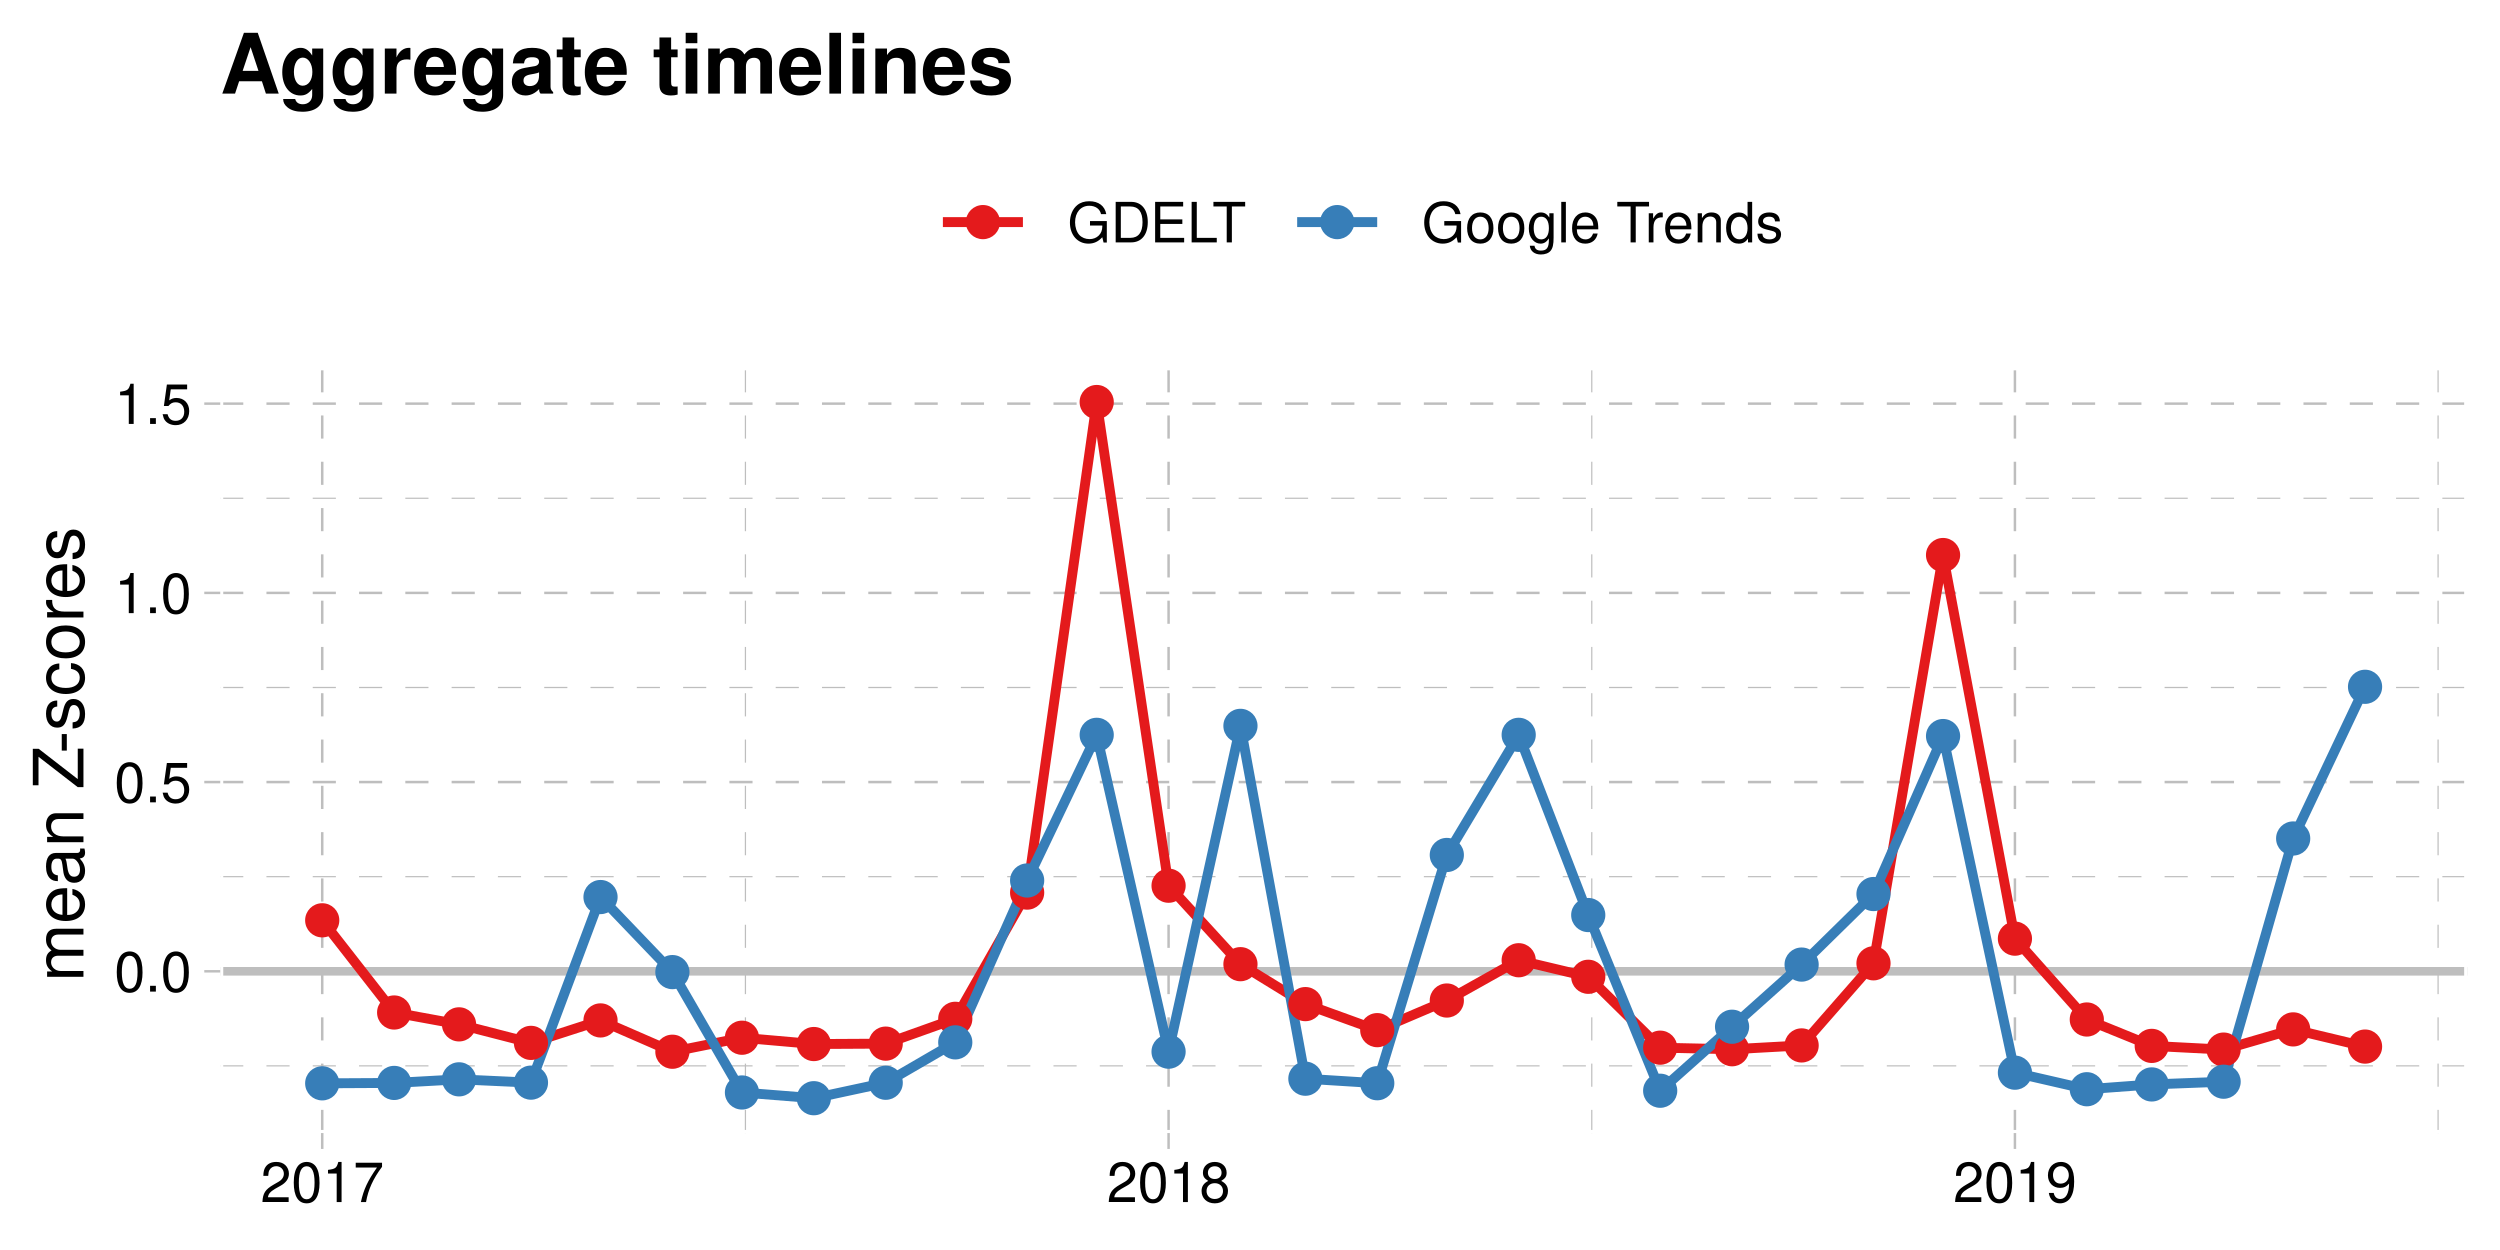
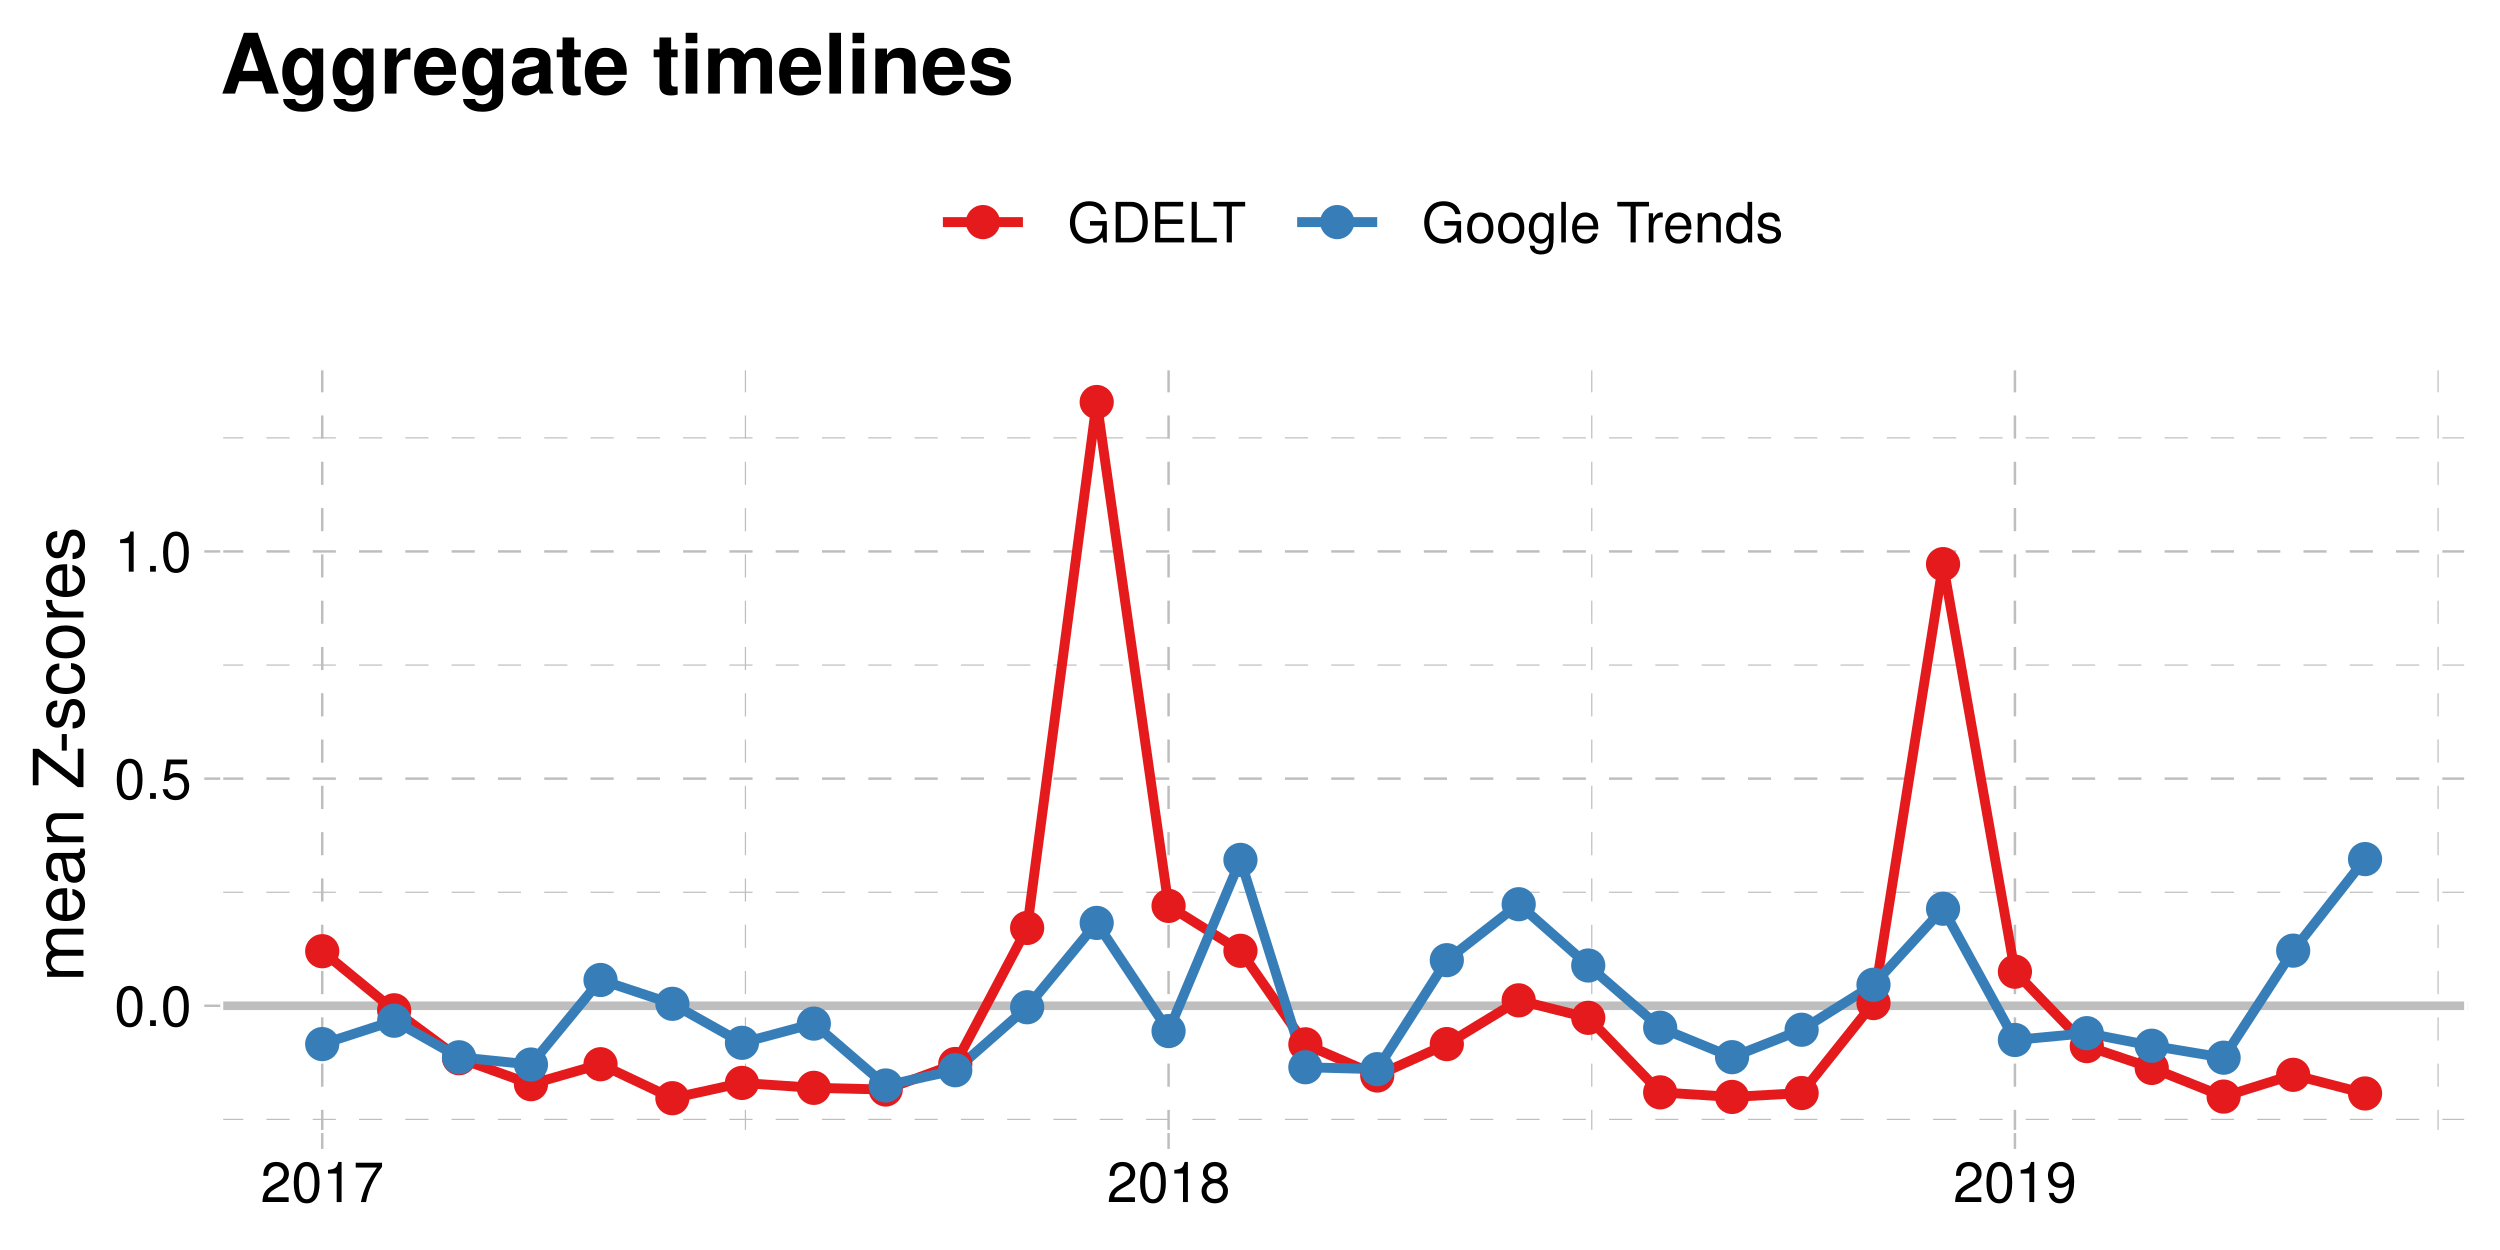
<svg xmlns="http://www.w3.org/2000/svg" viewBox="0 0 432.00 216.00">
  <defs>
    <style type="text/css">
    line, polyline, polygon, path, rect, circle {
      fill: none;
      stroke: #000000;
      stroke-linecap: round;
      stroke-linejoin: round;
      stroke-miterlimit: 10.00;
    }
  </style>
  </defs>
  <rect width="100%" height="100%" style="stroke: none; fill: #FFFFFF;" />
  <rect x="0.00" y="0.00" width="432.00" height="216.00" style="stroke-width: 1.07; stroke: none; fill: #FFFFFF;" />
  <defs>
    <clipPath id="cpMzguMDR8NDI2LjMzfDE5NS43OXw2My40Ng==">
      <rect x="38.04" y="63.46" width="388.30" height="132.33" />
    </clipPath>
  </defs>
  <rect x="38.04" y="63.46" width="388.30" height="132.33" style="stroke-width: 1.07; stroke: #FFFFFF;" clip-path="url(#cpMzguMDR8NDI2LjMzfDE5NS43OXw2My40Ng==)" />
-   <polyline points="38.04,184.18 426.33,184.18 " style="stroke-width: 0.21; stroke: #BEBEBE; stroke-dasharray: 4.00,4.00; stroke-linecap: butt;" clip-path="url(#cpMzguMDR8NDI2LjMzfDE5NS43OXw2My40Ng==)" />
-   <polyline points="38.04,151.49 426.33,151.49 " style="stroke-width: 0.21; stroke: #BEBEBE; stroke-dasharray: 4.00,4.00; stroke-linecap: butt;" clip-path="url(#cpMzguMDR8NDI2LjMzfDE5NS43OXw2My40Ng==)" />
-   <polyline points="38.04,118.80 426.33,118.80 " style="stroke-width: 0.21; stroke: #BEBEBE; stroke-dasharray: 4.00,4.00; stroke-linecap: butt;" clip-path="url(#cpMzguMDR8NDI2LjMzfDE5NS43OXw2My40Ng==)" />
-   <polyline points="38.04,86.10 426.33,86.10 " style="stroke-width: 0.21; stroke: #BEBEBE; stroke-dasharray: 4.00,4.00; stroke-linecap: butt;" clip-path="url(#cpMzguMDR8NDI2LjMzfDE5NS43OXw2My40Ng==)" />
+   <polyline points="38.04,193.43 426.33,193.43 " style="stroke-width: 0.21; stroke: #BEBEBE; stroke-dasharray: 4.00,4.00; stroke-linecap: butt;" clip-path="url(#cpMzguMDR8NDI2LjMzfDE5NS43OXw2My40Ng==)" />
+   <polyline points="38.04,154.18 426.33,154.18 " style="stroke-width: 0.21; stroke: #BEBEBE; stroke-dasharray: 4.00,4.00; stroke-linecap: butt;" clip-path="url(#cpMzguMDR8NDI2LjMzfDE5NS43OXw2My40Ng==)" />
+   <polyline points="38.04,114.92 426.33,114.92 " style="stroke-width: 0.21; stroke: #BEBEBE; stroke-dasharray: 4.00,4.00; stroke-linecap: butt;" clip-path="url(#cpMzguMDR8NDI2LjMzfDE5NS43OXw2My40Ng==)" />
+   <polyline points="38.04,75.66 426.33,75.66 " style="stroke-width: 0.21; stroke: #BEBEBE; stroke-dasharray: 4.00,4.00; stroke-linecap: butt;" clip-path="url(#cpMzguMDR8NDI2LjMzfDE5NS43OXw2My40Ng==)" />
  <polyline points="128.81,195.79 128.81,63.46 " style="stroke-width: 0.21; stroke: #BEBEBE; stroke-dasharray: 4.00,4.00; stroke-linecap: butt;" clip-path="url(#cpMzguMDR8NDI2LjMzfDE5NS43OXw2My40Ng==)" />
  <polyline points="275.06,195.79 275.06,63.46 " style="stroke-width: 0.21; stroke: #BEBEBE; stroke-dasharray: 4.00,4.00; stroke-linecap: butt;" clip-path="url(#cpMzguMDR8NDI2LjMzfDE5NS43OXw2My40Ng==)" />
  <polyline points="421.30,195.79 421.30,63.46 " style="stroke-width: 0.21; stroke: #BEBEBE; stroke-dasharray: 4.00,4.00; stroke-linecap: butt;" clip-path="url(#cpMzguMDR8NDI2LjMzfDE5NS43OXw2My40Ng==)" />
-   <polyline points="38.04,167.84 426.33,167.84 " style="stroke-width: 0.43; stroke: #BEBEBE; stroke-dasharray: 4.00,4.00; stroke-linecap: butt;" clip-path="url(#cpMzguMDR8NDI2LjMzfDE5NS43OXw2My40Ng==)" />
-   <polyline points="38.04,135.14 426.33,135.14 " style="stroke-width: 0.43; stroke: #BEBEBE; stroke-dasharray: 4.00,4.00; stroke-linecap: butt;" clip-path="url(#cpMzguMDR8NDI2LjMzfDE5NS43OXw2My40Ng==)" />
-   <polyline points="38.04,102.45 426.33,102.45 " style="stroke-width: 0.43; stroke: #BEBEBE; stroke-dasharray: 4.00,4.00; stroke-linecap: butt;" clip-path="url(#cpMzguMDR8NDI2LjMzfDE5NS43OXw2My40Ng==)" />
-   <polyline points="38.04,69.75 426.33,69.75 " style="stroke-width: 0.43; stroke: #BEBEBE; stroke-dasharray: 4.00,4.00; stroke-linecap: butt;" clip-path="url(#cpMzguMDR8NDI2LjMzfDE5NS43OXw2My40Ng==)" />
+   <polyline points="38.04,173.80 426.33,173.80 " style="stroke-width: 0.43; stroke: #BEBEBE; stroke-dasharray: 4.00,4.00; stroke-linecap: butt;" clip-path="url(#cpMzguMDR8NDI2LjMzfDE5NS43OXw2My40Ng==)" />
+   <polyline points="38.04,134.55 426.33,134.55 " style="stroke-width: 0.43; stroke: #BEBEBE; stroke-dasharray: 4.00,4.00; stroke-linecap: butt;" clip-path="url(#cpMzguMDR8NDI2LjMzfDE5NS43OXw2My40Ng==)" />
+   <polyline points="38.04,95.29 426.33,95.29 " style="stroke-width: 0.43; stroke: #BEBEBE; stroke-dasharray: 4.00,4.00; stroke-linecap: butt;" clip-path="url(#cpMzguMDR8NDI2LjMzfDE5NS43OXw2My40Ng==)" />
  <polyline points="55.68,195.79 55.68,63.46 " style="stroke-width: 0.43; stroke: #BEBEBE; stroke-dasharray: 4.00,4.00; stroke-linecap: butt;" clip-path="url(#cpMzguMDR8NDI2LjMzfDE5NS43OXw2My40Ng==)" />
  <polyline points="201.93,195.79 201.93,63.46 " style="stroke-width: 0.43; stroke: #BEBEBE; stroke-dasharray: 4.00,4.00; stroke-linecap: butt;" clip-path="url(#cpMzguMDR8NDI2LjMzfDE5NS43OXw2My40Ng==)" />
  <polyline points="348.18,195.79 348.18,63.46 " style="stroke-width: 0.43; stroke: #BEBEBE; stroke-dasharray: 4.00,4.00; stroke-linecap: butt;" clip-path="url(#cpMzguMDR8NDI2LjMzfDE5NS43OXw2My40Ng==)" />
-   <line x1="38.04" y1="167.84" x2="426.33" y2="167.84" style="stroke-width: 1.49; stroke: #BEBEBE; stroke-linecap: butt;" clip-path="url(#cpMzguMDR8NDI2LjMzfDE5NS43OXw2My40Ng==)" />
-   <polyline points="55.68,159.03 68.11,174.96 79.32,177.01 91.75,180.21 103.77,176.33 116.19,181.74 128.21,179.32 140.63,180.41 153.05,180.34 165.07,176.05 177.49,154.24 189.51,69.47 201.93,153.05 214.35,166.61 225.57,173.51 237.99,178.01 250.01,172.89 262.43,165.93 274.45,168.79 286.88,181.04 299.30,181.31 311.32,180.65 323.74,166.46 335.76,95.91 348.18,162.20 360.60,176.17 371.82,180.73 384.24,181.37 396.26,177.88 408.68,180.85 " style="stroke-width: 1.71; stroke: #E41A1C; stroke-linecap: butt;" clip-path="url(#cpMzguMDR8NDI2LjMzfDE5NS43OXw2My40Ng==)" />
-   <polyline points="55.68,187.20 68.11,187.13 79.32,186.51 91.75,187.08 103.77,155.01 116.19,167.98 128.21,188.78 140.63,189.77 153.05,187.10 165.07,180.12 177.49,152.15 189.51,126.98 201.93,181.73 214.35,125.43 225.57,186.40 237.99,187.18 250.01,147.74 262.43,126.98 274.45,158.12 286.88,188.48 299.30,177.42 311.32,166.68 323.74,154.49 335.76,127.19 348.18,185.36 360.60,188.22 371.82,187.39 384.24,186.92 396.26,144.89 408.68,118.68 " style="stroke-width: 1.71; stroke: #377EB8; stroke-linecap: butt;" clip-path="url(#cpMzguMDR8NDI2LjMzfDE5NS43OXw2My40Ng==)" />
-   <circle cx="55.68" cy="159.03" r="1.95pt" style="stroke-width: 0.71; stroke: #E41A1C; fill: #E41A1C;" clip-path="url(#cpMzguMDR8NDI2LjMzfDE5NS43OXw2My40Ng==)" />
-   <circle cx="68.11" cy="174.96" r="1.95pt" style="stroke-width: 0.71; stroke: #E41A1C; fill: #E41A1C;" clip-path="url(#cpMzguMDR8NDI2LjMzfDE5NS43OXw2My40Ng==)" />
-   <circle cx="79.32" cy="177.01" r="1.95pt" style="stroke-width: 0.71; stroke: #E41A1C; fill: #E41A1C;" clip-path="url(#cpMzguMDR8NDI2LjMzfDE5NS43OXw2My40Ng==)" />
-   <circle cx="91.75" cy="180.21" r="1.95pt" style="stroke-width: 0.71; stroke: #E41A1C; fill: #E41A1C;" clip-path="url(#cpMzguMDR8NDI2LjMzfDE5NS43OXw2My40Ng==)" />
-   <circle cx="103.77" cy="176.33" r="1.95pt" style="stroke-width: 0.71; stroke: #E41A1C; fill: #E41A1C;" clip-path="url(#cpMzguMDR8NDI2LjMzfDE5NS43OXw2My40Ng==)" />
-   <circle cx="116.19" cy="181.74" r="1.95pt" style="stroke-width: 0.71; stroke: #E41A1C; fill: #E41A1C;" clip-path="url(#cpMzguMDR8NDI2LjMzfDE5NS43OXw2My40Ng==)" />
-   <circle cx="128.21" cy="179.32" r="1.95pt" style="stroke-width: 0.71; stroke: #E41A1C; fill: #E41A1C;" clip-path="url(#cpMzguMDR8NDI2LjMzfDE5NS43OXw2My40Ng==)" />
-   <circle cx="140.63" cy="180.41" r="1.95pt" style="stroke-width: 0.71; stroke: #E41A1C; fill: #E41A1C;" clip-path="url(#cpMzguMDR8NDI2LjMzfDE5NS43OXw2My40Ng==)" />
-   <circle cx="153.05" cy="180.34" r="1.95pt" style="stroke-width: 0.71; stroke: #E41A1C; fill: #E41A1C;" clip-path="url(#cpMzguMDR8NDI2LjMzfDE5NS43OXw2My40Ng==)" />
-   <circle cx="165.07" cy="176.05" r="1.95pt" style="stroke-width: 0.71; stroke: #E41A1C; fill: #E41A1C;" clip-path="url(#cpMzguMDR8NDI2LjMzfDE5NS43OXw2My40Ng==)" />
-   <circle cx="177.49" cy="154.24" r="1.95pt" style="stroke-width: 0.71; stroke: #E41A1C; fill: #E41A1C;" clip-path="url(#cpMzguMDR8NDI2LjMzfDE5NS43OXw2My40Ng==)" />
+   <line x1="38.04" y1="173.80" x2="426.33" y2="173.80" style="stroke-width: 1.49; stroke: #BEBEBE; stroke-linecap: butt;" clip-path="url(#cpMzguMDR8NDI2LjMzfDE5NS43OXw2My40Ng==)" />
+   <polyline points="55.68,164.37 68.11,174.58 79.32,182.86 91.75,187.35 103.77,183.90 116.19,189.77 128.21,187.13 140.63,187.98 153.05,188.27 165.07,183.86 177.49,160.35 189.51,69.47 201.93,156.54 214.35,164.30 225.57,180.46 237.99,185.85 250.01,180.42 262.43,172.86 274.45,175.88 286.88,188.76 299.30,189.55 311.32,188.88 323.74,173.33 335.76,97.48 348.18,167.91 360.60,180.77 371.82,184.54 384.24,189.49 396.26,185.73 408.68,188.95 " style="stroke-width: 1.71; stroke: #E41A1C; stroke-linecap: butt;" clip-path="url(#cpMzguMDR8NDI2LjMzfDE5NS43OXw2My40Ng==)" />
+   <polyline points="55.68,180.42 68.11,176.38 79.32,182.70 91.75,183.95 103.77,169.34 116.19,173.46 128.21,180.20 140.63,176.88 153.05,187.57 165.07,184.94 177.49,174.05 189.51,159.48 201.93,178.17 214.35,148.59 225.57,184.42 237.99,184.75 250.01,165.92 262.43,156.25 274.45,166.84 286.88,177.59 299.30,182.68 311.32,177.94 323.74,170.16 335.76,157.03 348.18,179.71 360.60,178.53 371.82,180.70 384.24,182.77 396.26,164.27 408.68,148.45 " style="stroke-width: 1.71; stroke: #377EB8; stroke-linecap: butt;" clip-path="url(#cpMzguMDR8NDI2LjMzfDE5NS43OXw2My40Ng==)" />
+   <circle cx="55.68" cy="164.37" r="1.95pt" style="stroke-width: 0.71; stroke: #E41A1C; fill: #E41A1C;" clip-path="url(#cpMzguMDR8NDI2LjMzfDE5NS43OXw2My40Ng==)" />
+   <circle cx="68.11" cy="174.58" r="1.95pt" style="stroke-width: 0.71; stroke: #E41A1C; fill: #E41A1C;" clip-path="url(#cpMzguMDR8NDI2LjMzfDE5NS43OXw2My40Ng==)" />
+   <circle cx="79.32" cy="182.86" r="1.95pt" style="stroke-width: 0.71; stroke: #E41A1C; fill: #E41A1C;" clip-path="url(#cpMzguMDR8NDI2LjMzfDE5NS43OXw2My40Ng==)" />
+   <circle cx="91.75" cy="187.35" r="1.95pt" style="stroke-width: 0.71; stroke: #E41A1C; fill: #E41A1C;" clip-path="url(#cpMzguMDR8NDI2LjMzfDE5NS43OXw2My40Ng==)" />
+   <circle cx="103.77" cy="183.90" r="1.95pt" style="stroke-width: 0.71; stroke: #E41A1C; fill: #E41A1C;" clip-path="url(#cpMzguMDR8NDI2LjMzfDE5NS43OXw2My40Ng==)" />
+   <circle cx="116.19" cy="189.77" r="1.95pt" style="stroke-width: 0.71; stroke: #E41A1C; fill: #E41A1C;" clip-path="url(#cpMzguMDR8NDI2LjMzfDE5NS43OXw2My40Ng==)" />
+   <circle cx="128.21" cy="187.13" r="1.95pt" style="stroke-width: 0.71; stroke: #E41A1C; fill: #E41A1C;" clip-path="url(#cpMzguMDR8NDI2LjMzfDE5NS43OXw2My40Ng==)" />
+   <circle cx="140.63" cy="187.98" r="1.95pt" style="stroke-width: 0.71; stroke: #E41A1C; fill: #E41A1C;" clip-path="url(#cpMzguMDR8NDI2LjMzfDE5NS43OXw2My40Ng==)" />
+   <circle cx="153.05" cy="188.27" r="1.95pt" style="stroke-width: 0.71; stroke: #E41A1C; fill: #E41A1C;" clip-path="url(#cpMzguMDR8NDI2LjMzfDE5NS43OXw2My40Ng==)" />
+   <circle cx="165.07" cy="183.86" r="1.95pt" style="stroke-width: 0.71; stroke: #E41A1C; fill: #E41A1C;" clip-path="url(#cpMzguMDR8NDI2LjMzfDE5NS43OXw2My40Ng==)" />
+   <circle cx="177.49" cy="160.35" r="1.95pt" style="stroke-width: 0.71; stroke: #E41A1C; fill: #E41A1C;" clip-path="url(#cpMzguMDR8NDI2LjMzfDE5NS43OXw2My40Ng==)" />
  <circle cx="189.51" cy="69.47" r="1.95pt" style="stroke-width: 0.71; stroke: #E41A1C; fill: #E41A1C;" clip-path="url(#cpMzguMDR8NDI2LjMzfDE5NS43OXw2My40Ng==)" />
-   <circle cx="201.93" cy="153.05" r="1.95pt" style="stroke-width: 0.71; stroke: #E41A1C; fill: #E41A1C;" clip-path="url(#cpMzguMDR8NDI2LjMzfDE5NS43OXw2My40Ng==)" />
-   <circle cx="214.35" cy="166.61" r="1.95pt" style="stroke-width: 0.71; stroke: #E41A1C; fill: #E41A1C;" clip-path="url(#cpMzguMDR8NDI2LjMzfDE5NS43OXw2My40Ng==)" />
-   <circle cx="225.57" cy="173.51" r="1.95pt" style="stroke-width: 0.71; stroke: #E41A1C; fill: #E41A1C;" clip-path="url(#cpMzguMDR8NDI2LjMzfDE5NS43OXw2My40Ng==)" />
-   <circle cx="237.99" cy="178.01" r="1.95pt" style="stroke-width: 0.71; stroke: #E41A1C; fill: #E41A1C;" clip-path="url(#cpMzguMDR8NDI2LjMzfDE5NS43OXw2My40Ng==)" />
-   <circle cx="250.01" cy="172.89" r="1.95pt" style="stroke-width: 0.71; stroke: #E41A1C; fill: #E41A1C;" clip-path="url(#cpMzguMDR8NDI2LjMzfDE5NS43OXw2My40Ng==)" />
-   <circle cx="262.43" cy="165.93" r="1.95pt" style="stroke-width: 0.71; stroke: #E41A1C; fill: #E41A1C;" clip-path="url(#cpMzguMDR8NDI2LjMzfDE5NS43OXw2My40Ng==)" />
-   <circle cx="274.45" cy="168.79" r="1.95pt" style="stroke-width: 0.71; stroke: #E41A1C; fill: #E41A1C;" clip-path="url(#cpMzguMDR8NDI2LjMzfDE5NS43OXw2My40Ng==)" />
-   <circle cx="286.88" cy="181.04" r="1.95pt" style="stroke-width: 0.71; stroke: #E41A1C; fill: #E41A1C;" clip-path="url(#cpMzguMDR8NDI2LjMzfDE5NS43OXw2My40Ng==)" />
-   <circle cx="299.30" cy="181.31" r="1.95pt" style="stroke-width: 0.71; stroke: #E41A1C; fill: #E41A1C;" clip-path="url(#cpMzguMDR8NDI2LjMzfDE5NS43OXw2My40Ng==)" />
-   <circle cx="311.32" cy="180.65" r="1.95pt" style="stroke-width: 0.71; stroke: #E41A1C; fill: #E41A1C;" clip-path="url(#cpMzguMDR8NDI2LjMzfDE5NS43OXw2My40Ng==)" />
-   <circle cx="323.74" cy="166.46" r="1.95pt" style="stroke-width: 0.71; stroke: #E41A1C; fill: #E41A1C;" clip-path="url(#cpMzguMDR8NDI2LjMzfDE5NS43OXw2My40Ng==)" />
-   <circle cx="335.76" cy="95.91" r="1.95pt" style="stroke-width: 0.71; stroke: #E41A1C; fill: #E41A1C;" clip-path="url(#cpMzguMDR8NDI2LjMzfDE5NS43OXw2My40Ng==)" />
-   <circle cx="348.18" cy="162.20" r="1.95pt" style="stroke-width: 0.71; stroke: #E41A1C; fill: #E41A1C;" clip-path="url(#cpMzguMDR8NDI2LjMzfDE5NS43OXw2My40Ng==)" />
-   <circle cx="360.60" cy="176.17" r="1.95pt" style="stroke-width: 0.71; stroke: #E41A1C; fill: #E41A1C;" clip-path="url(#cpMzguMDR8NDI2LjMzfDE5NS43OXw2My40Ng==)" />
-   <circle cx="371.82" cy="180.73" r="1.95pt" style="stroke-width: 0.71; stroke: #E41A1C; fill: #E41A1C;" clip-path="url(#cpMzguMDR8NDI2LjMzfDE5NS43OXw2My40Ng==)" />
-   <circle cx="384.24" cy="181.37" r="1.95pt" style="stroke-width: 0.71; stroke: #E41A1C; fill: #E41A1C;" clip-path="url(#cpMzguMDR8NDI2LjMzfDE5NS43OXw2My40Ng==)" />
-   <circle cx="396.26" cy="177.88" r="1.95pt" style="stroke-width: 0.71; stroke: #E41A1C; fill: #E41A1C;" clip-path="url(#cpMzguMDR8NDI2LjMzfDE5NS43OXw2My40Ng==)" />
-   <circle cx="408.68" cy="180.85" r="1.95pt" style="stroke-width: 0.71; stroke: #E41A1C; fill: #E41A1C;" clip-path="url(#cpMzguMDR8NDI2LjMzfDE5NS43OXw2My40Ng==)" />
-   <circle cx="55.68" cy="187.20" r="1.95pt" style="stroke-width: 0.71; stroke: #377EB8; fill: #377EB8;" clip-path="url(#cpMzguMDR8NDI2LjMzfDE5NS43OXw2My40Ng==)" />
-   <circle cx="68.11" cy="187.13" r="1.95pt" style="stroke-width: 0.71; stroke: #377EB8; fill: #377EB8;" clip-path="url(#cpMzguMDR8NDI2LjMzfDE5NS43OXw2My40Ng==)" />
-   <circle cx="79.32" cy="186.51" r="1.95pt" style="stroke-width: 0.71; stroke: #377EB8; fill: #377EB8;" clip-path="url(#cpMzguMDR8NDI2LjMzfDE5NS43OXw2My40Ng==)" />
-   <circle cx="91.75" cy="187.08" r="1.95pt" style="stroke-width: 0.71; stroke: #377EB8; fill: #377EB8;" clip-path="url(#cpMzguMDR8NDI2LjMzfDE5NS43OXw2My40Ng==)" />
-   <circle cx="103.77" cy="155.01" r="1.95pt" style="stroke-width: 0.71; stroke: #377EB8; fill: #377EB8;" clip-path="url(#cpMzguMDR8NDI2LjMzfDE5NS43OXw2My40Ng==)" />
-   <circle cx="116.19" cy="167.98" r="1.95pt" style="stroke-width: 0.71; stroke: #377EB8; fill: #377EB8;" clip-path="url(#cpMzguMDR8NDI2LjMzfDE5NS43OXw2My40Ng==)" />
-   <circle cx="128.21" cy="188.78" r="1.95pt" style="stroke-width: 0.71; stroke: #377EB8; fill: #377EB8;" clip-path="url(#cpMzguMDR8NDI2LjMzfDE5NS43OXw2My40Ng==)" />
-   <circle cx="140.63" cy="189.77" r="1.95pt" style="stroke-width: 0.71; stroke: #377EB8; fill: #377EB8;" clip-path="url(#cpMzguMDR8NDI2LjMzfDE5NS43OXw2My40Ng==)" />
-   <circle cx="153.05" cy="187.10" r="1.95pt" style="stroke-width: 0.71; stroke: #377EB8; fill: #377EB8;" clip-path="url(#cpMzguMDR8NDI2LjMzfDE5NS43OXw2My40Ng==)" />
-   <circle cx="165.07" cy="180.12" r="1.95pt" style="stroke-width: 0.71; stroke: #377EB8; fill: #377EB8;" clip-path="url(#cpMzguMDR8NDI2LjMzfDE5NS43OXw2My40Ng==)" />
-   <circle cx="177.49" cy="152.15" r="1.95pt" style="stroke-width: 0.71; stroke: #377EB8; fill: #377EB8;" clip-path="url(#cpMzguMDR8NDI2LjMzfDE5NS43OXw2My40Ng==)" />
-   <circle cx="189.51" cy="126.98" r="1.95pt" style="stroke-width: 0.71; stroke: #377EB8; fill: #377EB8;" clip-path="url(#cpMzguMDR8NDI2LjMzfDE5NS43OXw2My40Ng==)" />
-   <circle cx="201.93" cy="181.73" r="1.95pt" style="stroke-width: 0.71; stroke: #377EB8; fill: #377EB8;" clip-path="url(#cpMzguMDR8NDI2LjMzfDE5NS43OXw2My40Ng==)" />
-   <circle cx="214.35" cy="125.43" r="1.95pt" style="stroke-width: 0.71; stroke: #377EB8; fill: #377EB8;" clip-path="url(#cpMzguMDR8NDI2LjMzfDE5NS43OXw2My40Ng==)" />
-   <circle cx="225.57" cy="186.40" r="1.95pt" style="stroke-width: 0.71; stroke: #377EB8; fill: #377EB8;" clip-path="url(#cpMzguMDR8NDI2LjMzfDE5NS43OXw2My40Ng==)" />
-   <circle cx="237.99" cy="187.18" r="1.95pt" style="stroke-width: 0.71; stroke: #377EB8; fill: #377EB8;" clip-path="url(#cpMzguMDR8NDI2LjMzfDE5NS43OXw2My40Ng==)" />
-   <circle cx="250.01" cy="147.74" r="1.95pt" style="stroke-width: 0.71; stroke: #377EB8; fill: #377EB8;" clip-path="url(#cpMzguMDR8NDI2LjMzfDE5NS43OXw2My40Ng==)" />
-   <circle cx="262.43" cy="126.98" r="1.95pt" style="stroke-width: 0.71; stroke: #377EB8; fill: #377EB8;" clip-path="url(#cpMzguMDR8NDI2LjMzfDE5NS43OXw2My40Ng==)" />
-   <circle cx="274.45" cy="158.12" r="1.95pt" style="stroke-width: 0.71; stroke: #377EB8; fill: #377EB8;" clip-path="url(#cpMzguMDR8NDI2LjMzfDE5NS43OXw2My40Ng==)" />
-   <circle cx="286.88" cy="188.48" r="1.95pt" style="stroke-width: 0.71; stroke: #377EB8; fill: #377EB8;" clip-path="url(#cpMzguMDR8NDI2LjMzfDE5NS43OXw2My40Ng==)" />
-   <circle cx="299.30" cy="177.42" r="1.95pt" style="stroke-width: 0.71; stroke: #377EB8; fill: #377EB8;" clip-path="url(#cpMzguMDR8NDI2LjMzfDE5NS43OXw2My40Ng==)" />
-   <circle cx="311.32" cy="166.68" r="1.95pt" style="stroke-width: 0.71; stroke: #377EB8; fill: #377EB8;" clip-path="url(#cpMzguMDR8NDI2LjMzfDE5NS43OXw2My40Ng==)" />
-   <circle cx="323.74" cy="154.49" r="1.95pt" style="stroke-width: 0.71; stroke: #377EB8; fill: #377EB8;" clip-path="url(#cpMzguMDR8NDI2LjMzfDE5NS43OXw2My40Ng==)" />
-   <circle cx="335.76" cy="127.19" r="1.95pt" style="stroke-width: 0.71; stroke: #377EB8; fill: #377EB8;" clip-path="url(#cpMzguMDR8NDI2LjMzfDE5NS43OXw2My40Ng==)" />
-   <circle cx="348.18" cy="185.36" r="1.95pt" style="stroke-width: 0.71; stroke: #377EB8; fill: #377EB8;" clip-path="url(#cpMzguMDR8NDI2LjMzfDE5NS43OXw2My40Ng==)" />
-   <circle cx="360.60" cy="188.22" r="1.95pt" style="stroke-width: 0.71; stroke: #377EB8; fill: #377EB8;" clip-path="url(#cpMzguMDR8NDI2LjMzfDE5NS43OXw2My40Ng==)" />
-   <circle cx="371.82" cy="187.39" r="1.95pt" style="stroke-width: 0.71; stroke: #377EB8; fill: #377EB8;" clip-path="url(#cpMzguMDR8NDI2LjMzfDE5NS43OXw2My40Ng==)" />
-   <circle cx="384.24" cy="186.92" r="1.95pt" style="stroke-width: 0.71; stroke: #377EB8; fill: #377EB8;" clip-path="url(#cpMzguMDR8NDI2LjMzfDE5NS43OXw2My40Ng==)" />
-   <circle cx="396.26" cy="144.89" r="1.95pt" style="stroke-width: 0.71; stroke: #377EB8; fill: #377EB8;" clip-path="url(#cpMzguMDR8NDI2LjMzfDE5NS43OXw2My40Ng==)" />
-   <circle cx="408.68" cy="118.68" r="1.95pt" style="stroke-width: 0.71; stroke: #377EB8; fill: #377EB8;" clip-path="url(#cpMzguMDR8NDI2LjMzfDE5NS43OXw2My40Ng==)" />
+   <circle cx="201.93" cy="156.54" r="1.95pt" style="stroke-width: 0.71; stroke: #E41A1C; fill: #E41A1C;" clip-path="url(#cpMzguMDR8NDI2LjMzfDE5NS43OXw2My40Ng==)" />
+   <circle cx="214.35" cy="164.30" r="1.95pt" style="stroke-width: 0.71; stroke: #E41A1C; fill: #E41A1C;" clip-path="url(#cpMzguMDR8NDI2LjMzfDE5NS43OXw2My40Ng==)" />
+   <circle cx="225.57" cy="180.46" r="1.95pt" style="stroke-width: 0.71; stroke: #E41A1C; fill: #E41A1C;" clip-path="url(#cpMzguMDR8NDI2LjMzfDE5NS43OXw2My40Ng==)" />
+   <circle cx="237.99" cy="185.85" r="1.95pt" style="stroke-width: 0.71; stroke: #E41A1C; fill: #E41A1C;" clip-path="url(#cpMzguMDR8NDI2LjMzfDE5NS43OXw2My40Ng==)" />
+   <circle cx="250.01" cy="180.42" r="1.95pt" style="stroke-width: 0.71; stroke: #E41A1C; fill: #E41A1C;" clip-path="url(#cpMzguMDR8NDI2LjMzfDE5NS43OXw2My40Ng==)" />
+   <circle cx="262.43" cy="172.86" r="1.95pt" style="stroke-width: 0.71; stroke: #E41A1C; fill: #E41A1C;" clip-path="url(#cpMzguMDR8NDI2LjMzfDE5NS43OXw2My40Ng==)" />
+   <circle cx="274.45" cy="175.88" r="1.95pt" style="stroke-width: 0.71; stroke: #E41A1C; fill: #E41A1C;" clip-path="url(#cpMzguMDR8NDI2LjMzfDE5NS43OXw2My40Ng==)" />
+   <circle cx="286.88" cy="188.76" r="1.95pt" style="stroke-width: 0.71; stroke: #E41A1C; fill: #E41A1C;" clip-path="url(#cpMzguMDR8NDI2LjMzfDE5NS43OXw2My40Ng==)" />
+   <circle cx="299.30" cy="189.55" r="1.95pt" style="stroke-width: 0.71; stroke: #E41A1C; fill: #E41A1C;" clip-path="url(#cpMzguMDR8NDI2LjMzfDE5NS43OXw2My40Ng==)" />
+   <circle cx="311.32" cy="188.88" r="1.95pt" style="stroke-width: 0.71; stroke: #E41A1C; fill: #E41A1C;" clip-path="url(#cpMzguMDR8NDI2LjMzfDE5NS43OXw2My40Ng==)" />
+   <circle cx="323.74" cy="173.33" r="1.95pt" style="stroke-width: 0.71; stroke: #E41A1C; fill: #E41A1C;" clip-path="url(#cpMzguMDR8NDI2LjMzfDE5NS43OXw2My40Ng==)" />
+   <circle cx="335.76" cy="97.48" r="1.95pt" style="stroke-width: 0.71; stroke: #E41A1C; fill: #E41A1C;" clip-path="url(#cpMzguMDR8NDI2LjMzfDE5NS43OXw2My40Ng==)" />
+   <circle cx="348.18" cy="167.91" r="1.95pt" style="stroke-width: 0.71; stroke: #E41A1C; fill: #E41A1C;" clip-path="url(#cpMzguMDR8NDI2LjMzfDE5NS43OXw2My40Ng==)" />
+   <circle cx="360.60" cy="180.77" r="1.95pt" style="stroke-width: 0.71; stroke: #E41A1C; fill: #E41A1C;" clip-path="url(#cpMzguMDR8NDI2LjMzfDE5NS43OXw2My40Ng==)" />
+   <circle cx="371.82" cy="184.54" r="1.95pt" style="stroke-width: 0.71; stroke: #E41A1C; fill: #E41A1C;" clip-path="url(#cpMzguMDR8NDI2LjMzfDE5NS43OXw2My40Ng==)" />
+   <circle cx="384.24" cy="189.49" r="1.95pt" style="stroke-width: 0.71; stroke: #E41A1C; fill: #E41A1C;" clip-path="url(#cpMzguMDR8NDI2LjMzfDE5NS43OXw2My40Ng==)" />
+   <circle cx="396.26" cy="185.73" r="1.95pt" style="stroke-width: 0.71; stroke: #E41A1C; fill: #E41A1C;" clip-path="url(#cpMzguMDR8NDI2LjMzfDE5NS43OXw2My40Ng==)" />
+   <circle cx="408.68" cy="188.95" r="1.95pt" style="stroke-width: 0.71; stroke: #E41A1C; fill: #E41A1C;" clip-path="url(#cpMzguMDR8NDI2LjMzfDE5NS43OXw2My40Ng==)" />
+   <circle cx="55.68" cy="180.42" r="1.95pt" style="stroke-width: 0.71; stroke: #377EB8; fill: #377EB8;" clip-path="url(#cpMzguMDR8NDI2LjMzfDE5NS43OXw2My40Ng==)" />
+   <circle cx="68.11" cy="176.38" r="1.95pt" style="stroke-width: 0.71; stroke: #377EB8; fill: #377EB8;" clip-path="url(#cpMzguMDR8NDI2LjMzfDE5NS43OXw2My40Ng==)" />
+   <circle cx="79.32" cy="182.70" r="1.95pt" style="stroke-width: 0.71; stroke: #377EB8; fill: #377EB8;" clip-path="url(#cpMzguMDR8NDI2LjMzfDE5NS43OXw2My40Ng==)" />
+   <circle cx="91.75" cy="183.95" r="1.95pt" style="stroke-width: 0.71; stroke: #377EB8; fill: #377EB8;" clip-path="url(#cpMzguMDR8NDI2LjMzfDE5NS43OXw2My40Ng==)" />
+   <circle cx="103.77" cy="169.34" r="1.95pt" style="stroke-width: 0.71; stroke: #377EB8; fill: #377EB8;" clip-path="url(#cpMzguMDR8NDI2LjMzfDE5NS43OXw2My40Ng==)" />
+   <circle cx="116.19" cy="173.46" r="1.95pt" style="stroke-width: 0.71; stroke: #377EB8; fill: #377EB8;" clip-path="url(#cpMzguMDR8NDI2LjMzfDE5NS43OXw2My40Ng==)" />
+   <circle cx="128.21" cy="180.20" r="1.95pt" style="stroke-width: 0.71; stroke: #377EB8; fill: #377EB8;" clip-path="url(#cpMzguMDR8NDI2LjMzfDE5NS43OXw2My40Ng==)" />
+   <circle cx="140.63" cy="176.88" r="1.95pt" style="stroke-width: 0.71; stroke: #377EB8; fill: #377EB8;" clip-path="url(#cpMzguMDR8NDI2LjMzfDE5NS43OXw2My40Ng==)" />
+   <circle cx="153.05" cy="187.57" r="1.95pt" style="stroke-width: 0.71; stroke: #377EB8; fill: #377EB8;" clip-path="url(#cpMzguMDR8NDI2LjMzfDE5NS43OXw2My40Ng==)" />
+   <circle cx="165.07" cy="184.94" r="1.95pt" style="stroke-width: 0.71; stroke: #377EB8; fill: #377EB8;" clip-path="url(#cpMzguMDR8NDI2LjMzfDE5NS43OXw2My40Ng==)" />
+   <circle cx="177.49" cy="174.05" r="1.95pt" style="stroke-width: 0.71; stroke: #377EB8; fill: #377EB8;" clip-path="url(#cpMzguMDR8NDI2LjMzfDE5NS43OXw2My40Ng==)" />
+   <circle cx="189.51" cy="159.48" r="1.95pt" style="stroke-width: 0.71; stroke: #377EB8; fill: #377EB8;" clip-path="url(#cpMzguMDR8NDI2LjMzfDE5NS43OXw2My40Ng==)" />
+   <circle cx="201.93" cy="178.17" r="1.95pt" style="stroke-width: 0.71; stroke: #377EB8; fill: #377EB8;" clip-path="url(#cpMzguMDR8NDI2LjMzfDE5NS43OXw2My40Ng==)" />
+   <circle cx="214.35" cy="148.59" r="1.95pt" style="stroke-width: 0.71; stroke: #377EB8; fill: #377EB8;" clip-path="url(#cpMzguMDR8NDI2LjMzfDE5NS43OXw2My40Ng==)" />
+   <circle cx="225.57" cy="184.42" r="1.95pt" style="stroke-width: 0.71; stroke: #377EB8; fill: #377EB8;" clip-path="url(#cpMzguMDR8NDI2LjMzfDE5NS43OXw2My40Ng==)" />
+   <circle cx="237.99" cy="184.75" r="1.95pt" style="stroke-width: 0.71; stroke: #377EB8; fill: #377EB8;" clip-path="url(#cpMzguMDR8NDI2LjMzfDE5NS43OXw2My40Ng==)" />
+   <circle cx="250.01" cy="165.92" r="1.95pt" style="stroke-width: 0.71; stroke: #377EB8; fill: #377EB8;" clip-path="url(#cpMzguMDR8NDI2LjMzfDE5NS43OXw2My40Ng==)" />
+   <circle cx="262.43" cy="156.25" r="1.95pt" style="stroke-width: 0.71; stroke: #377EB8; fill: #377EB8;" clip-path="url(#cpMzguMDR8NDI2LjMzfDE5NS43OXw2My40Ng==)" />
+   <circle cx="274.45" cy="166.84" r="1.95pt" style="stroke-width: 0.71; stroke: #377EB8; fill: #377EB8;" clip-path="url(#cpMzguMDR8NDI2LjMzfDE5NS43OXw2My40Ng==)" />
+   <circle cx="286.88" cy="177.59" r="1.95pt" style="stroke-width: 0.71; stroke: #377EB8; fill: #377EB8;" clip-path="url(#cpMzguMDR8NDI2LjMzfDE5NS43OXw2My40Ng==)" />
+   <circle cx="299.30" cy="182.68" r="1.95pt" style="stroke-width: 0.71; stroke: #377EB8; fill: #377EB8;" clip-path="url(#cpMzguMDR8NDI2LjMzfDE5NS43OXw2My40Ng==)" />
+   <circle cx="311.32" cy="177.94" r="1.95pt" style="stroke-width: 0.71; stroke: #377EB8; fill: #377EB8;" clip-path="url(#cpMzguMDR8NDI2LjMzfDE5NS43OXw2My40Ng==)" />
+   <circle cx="323.74" cy="170.16" r="1.95pt" style="stroke-width: 0.71; stroke: #377EB8; fill: #377EB8;" clip-path="url(#cpMzguMDR8NDI2LjMzfDE5NS43OXw2My40Ng==)" />
+   <circle cx="335.76" cy="157.03" r="1.95pt" style="stroke-width: 0.71; stroke: #377EB8; fill: #377EB8;" clip-path="url(#cpMzguMDR8NDI2LjMzfDE5NS43OXw2My40Ng==)" />
+   <circle cx="348.18" cy="179.71" r="1.95pt" style="stroke-width: 0.71; stroke: #377EB8; fill: #377EB8;" clip-path="url(#cpMzguMDR8NDI2LjMzfDE5NS43OXw2My40Ng==)" />
+   <circle cx="360.60" cy="178.53" r="1.95pt" style="stroke-width: 0.71; stroke: #377EB8; fill: #377EB8;" clip-path="url(#cpMzguMDR8NDI2LjMzfDE5NS43OXw2My40Ng==)" />
+   <circle cx="371.82" cy="180.70" r="1.95pt" style="stroke-width: 0.71; stroke: #377EB8; fill: #377EB8;" clip-path="url(#cpMzguMDR8NDI2LjMzfDE5NS43OXw2My40Ng==)" />
+   <circle cx="384.24" cy="182.77" r="1.95pt" style="stroke-width: 0.71; stroke: #377EB8; fill: #377EB8;" clip-path="url(#cpMzguMDR8NDI2LjMzfDE5NS43OXw2My40Ng==)" />
+   <circle cx="396.26" cy="164.27" r="1.95pt" style="stroke-width: 0.71; stroke: #377EB8; fill: #377EB8;" clip-path="url(#cpMzguMDR8NDI2LjMzfDE5NS43OXw2My40Ng==)" />
+   <circle cx="408.68" cy="148.45" r="1.95pt" style="stroke-width: 0.71; stroke: #377EB8; fill: #377EB8;" clip-path="url(#cpMzguMDR8NDI2LjMzfDE5NS43OXw2My40Ng==)" />
  <rect x="38.04" y="63.46" width="388.30" height="132.33" style="stroke-width: 1.07; stroke: #FFFFFF;" clip-path="url(#cpMzguMDR8NDI2LjMzfDE5NS43OXw2My40Ng==)" />
  <defs>
    <clipPath id="cpMC4wMHw0MzIuMDB8MjE2LjAwfDAuMDA=">
      <rect x="0.00" y="0.00" width="432.00" height="216.00" />
    </clipPath>
  </defs>
  <g clip-path="url(#cpMC4wMHw0MzIuMDB8MjE2LjAwfDAuMDA=)">
-     <text x="19.77" y="171.34" style="font-size: 9.60px; font-family: Nimbus Sans L;" textLength="13.34px" lengthAdjust="spacingAndGlyphs">0.0</text>
+     <text x="19.77" y="177.30" style="font-size: 9.60px; font-family: Nimbus Sans L;" textLength="13.34px" lengthAdjust="spacingAndGlyphs">0.0</text>
  </g>
  <g clip-path="url(#cpMC4wMHw0MzIuMDB8MjE2LjAwfDAuMDA=)">
-     <text x="19.77" y="138.64" style="font-size: 9.60px; font-family: Nimbus Sans L;" textLength="13.34px" lengthAdjust="spacingAndGlyphs">0.5</text>
+     <text x="19.77" y="138.05" style="font-size: 9.60px; font-family: Nimbus Sans L;" textLength="13.34px" lengthAdjust="spacingAndGlyphs">0.5</text>
  </g>
  <g clip-path="url(#cpMC4wMHw0MzIuMDB8MjE2LjAwfDAuMDA=)">
-     <text x="19.77" y="105.95" style="font-size: 9.60px; font-family: Nimbus Sans L;" textLength="13.34px" lengthAdjust="spacingAndGlyphs">1.0</text>
+     <text x="19.77" y="98.79" style="font-size: 9.60px; font-family: Nimbus Sans L;" textLength="13.34px" lengthAdjust="spacingAndGlyphs">1.0</text>
  </g>
-   <g clip-path="url(#cpMC4wMHw0MzIuMDB8MjE2LjAwfDAuMDA=)">
-     <text x="19.77" y="73.25" style="font-size: 9.60px; font-family: Nimbus Sans L;" textLength="13.34px" lengthAdjust="spacingAndGlyphs">1.5</text>
-   </g>
-   <polyline points="35.30,167.84 38.04,167.84 " style="stroke-width: 0.43; stroke: #BEBEBE; stroke-linecap: butt;" clip-path="url(#cpMC4wMHw0MzIuMDB8MjE2LjAwfDAuMDA=)" />
-   <polyline points="35.30,135.14 38.04,135.14 " style="stroke-width: 0.43; stroke: #BEBEBE; stroke-linecap: butt;" clip-path="url(#cpMC4wMHw0MzIuMDB8MjE2LjAwfDAuMDA=)" />
-   <polyline points="35.30,102.45 38.04,102.45 " style="stroke-width: 0.43; stroke: #BEBEBE; stroke-linecap: butt;" clip-path="url(#cpMC4wMHw0MzIuMDB8MjE2LjAwfDAuMDA=)" />
-   <polyline points="35.30,69.75 38.04,69.75 " style="stroke-width: 0.43; stroke: #BEBEBE; stroke-linecap: butt;" clip-path="url(#cpMC4wMHw0MzIuMDB8MjE2LjAwfDAuMDA=)" />
+   <polyline points="35.30,173.80 38.04,173.80 " style="stroke-width: 0.43; stroke: #BEBEBE; stroke-linecap: butt;" clip-path="url(#cpMC4wMHw0MzIuMDB8MjE2LjAwfDAuMDA=)" />
+   <polyline points="35.30,134.55 38.04,134.55 " style="stroke-width: 0.43; stroke: #BEBEBE; stroke-linecap: butt;" clip-path="url(#cpMC4wMHw0MzIuMDB8MjE2LjAwfDAuMDA=)" />
+   <polyline points="35.30,95.29 38.04,95.29 " style="stroke-width: 0.43; stroke: #BEBEBE; stroke-linecap: butt;" clip-path="url(#cpMC4wMHw0MzIuMDB8MjE2LjAwfDAuMDA=)" />
  <polyline points="55.68,198.53 55.68,195.79 " style="stroke-width: 0.43; stroke: #BEBEBE; stroke-linecap: butt;" clip-path="url(#cpMC4wMHw0MzIuMDB8MjE2LjAwfDAuMDA=)" />
  <polyline points="201.93,198.53 201.93,195.79 " style="stroke-width: 0.43; stroke: #BEBEBE; stroke-linecap: butt;" clip-path="url(#cpMC4wMHw0MzIuMDB8MjE2LjAwfDAuMDA=)" />
  <polyline points="348.18,198.53 348.18,195.79 " style="stroke-width: 0.43; stroke: #BEBEBE; stroke-linecap: butt;" clip-path="url(#cpMC4wMHw0MzIuMDB8MjE2LjAwfDAuMDA=)" />
  <g clip-path="url(#cpMC4wMHw0MzIuMDB8MjE2LjAwfDAuMDA=)">
    <text x="45.02" y="207.72" style="font-size: 9.60px; font-family: Nimbus Sans L;" textLength="21.34px" lengthAdjust="spacingAndGlyphs">2017</text>
  </g>
  <g clip-path="url(#cpMC4wMHw0MzIuMDB8MjE2LjAwfDAuMDA=)">
    <text x="191.26" y="207.72" style="font-size: 9.60px; font-family: Nimbus Sans L;" textLength="21.34px" lengthAdjust="spacingAndGlyphs">2018</text>
  </g>
  <g clip-path="url(#cpMC4wMHw0MzIuMDB8MjE2LjAwfDAuMDA=)">
    <text x="337.51" y="207.72" style="font-size: 9.60px; font-family: Nimbus Sans L;" textLength="21.34px" lengthAdjust="spacingAndGlyphs">2019</text>
  </g>
  <g clip-path="url(#cpMC4wMHw0MzIuMDB8MjE2LjAwfDAuMDA=)">
    <text transform="translate(14.42,169.63) rotate(-90)" style="font-size: 12.00px; font-family: Nimbus Sans L;" textLength="80.02px" lengthAdjust="spacingAndGlyphs">mean Z-scores</text>
  </g>
  <rect x="149.75" y="24.26" width="164.87" height="28.24" style="stroke-width: 1.07; stroke: none; fill: #FFFFFF;" clip-path="url(#cpMC4wMHw0MzIuMDB8MjE2LjAwfDAuMDA=)" />
  <rect x="161.21" y="29.74" width="17.28" height="17.28" style="stroke-width: 1.07; stroke: none;" clip-path="url(#cpMC4wMHw0MzIuMDB8MjE2LjAwfDAuMDA=)" />
  <line x1="162.93" y1="38.38" x2="176.76" y2="38.38" style="stroke-width: 1.71; stroke: #E41A1C; stroke-linecap: butt;" clip-path="url(#cpMC4wMHw0MzIuMDB8MjE2LjAwfDAuMDA=)" />
  <circle cx="169.85" cy="38.38" r="1.95pt" style="stroke-width: 0.71; stroke: #E41A1C; fill: #E41A1C;" clip-path="url(#cpMC4wMHw0MzIuMDB8MjE2LjAwfDAuMDA=)" />
  <rect x="222.43" y="29.74" width="17.28" height="17.28" style="stroke-width: 1.07; stroke: none;" clip-path="url(#cpMC4wMHw0MzIuMDB8MjE2LjAwfDAuMDA=)" />
  <line x1="224.15" y1="38.38" x2="237.98" y2="38.38" style="stroke-width: 1.71; stroke: #377EB8; stroke-linecap: butt;" clip-path="url(#cpMC4wMHw0MzIuMDB8MjE2LjAwfDAuMDA=)" />
  <circle cx="231.07" cy="38.38" r="1.95pt" style="stroke-width: 0.71; stroke: #377EB8; fill: #377EB8;" clip-path="url(#cpMC4wMHw0MzIuMDB8MjE2LjAwfDAuMDA=)" />
  <g clip-path="url(#cpMC4wMHw0MzIuMDB8MjE2LjAwfDAuMDA=)">
    <text x="184.46" y="41.88" style="font-size: 9.60px; font-family: Nimbus Sans L;" textLength="31.99px" lengthAdjust="spacingAndGlyphs">GDELT</text>
  </g>
  <g clip-path="url(#cpMC4wMHw0MzIuMDB8MjE2LjAwfDAuMDA=)">
    <text x="245.68" y="41.88" style="font-size: 9.60px; font-family: Nimbus Sans L;" textLength="63.45px" lengthAdjust="spacingAndGlyphs">Google Trends</text>
  </g>
  <g clip-path="url(#cpMC4wMHw0MzIuMDB8MjE2LjAwfDAuMDA=)">
    <text x="38.04" y="16.17" style="font-size: 14.40px; font-weight: bold; font-family: Nimbus Sans L;" textLength="137.69px" lengthAdjust="spacingAndGlyphs">Aggregate timelines</text>
  </g>
</svg>
